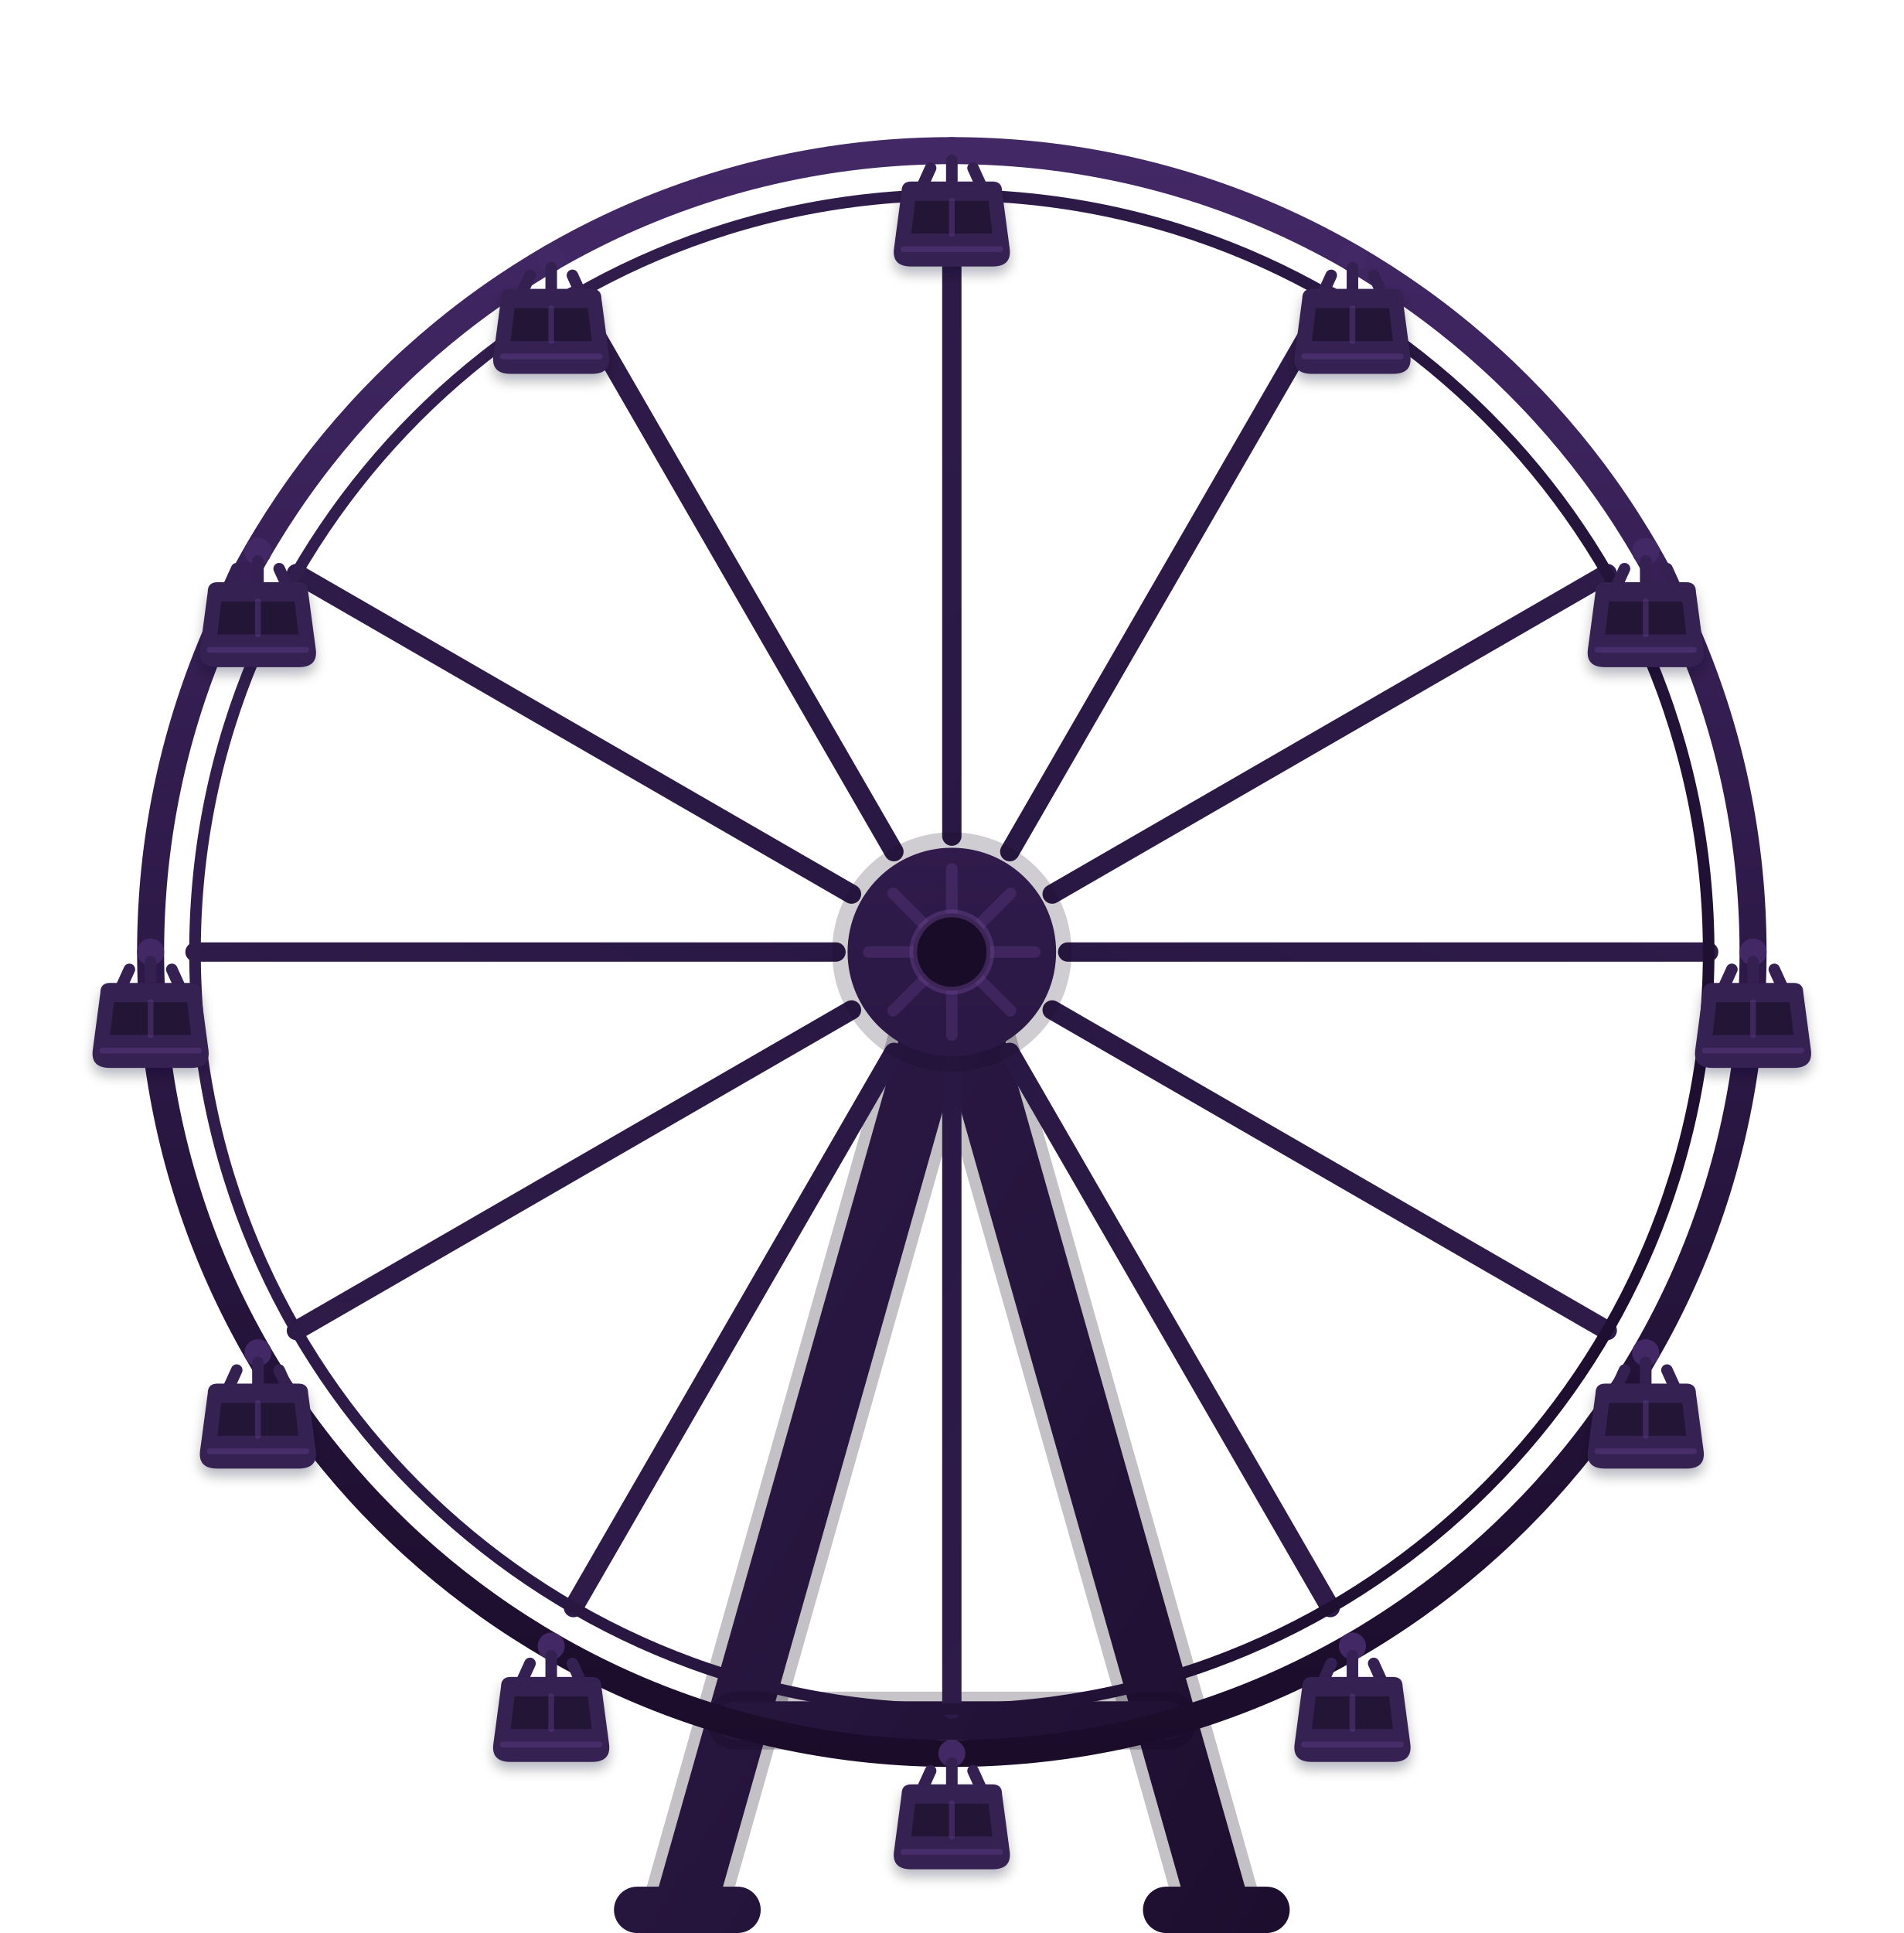
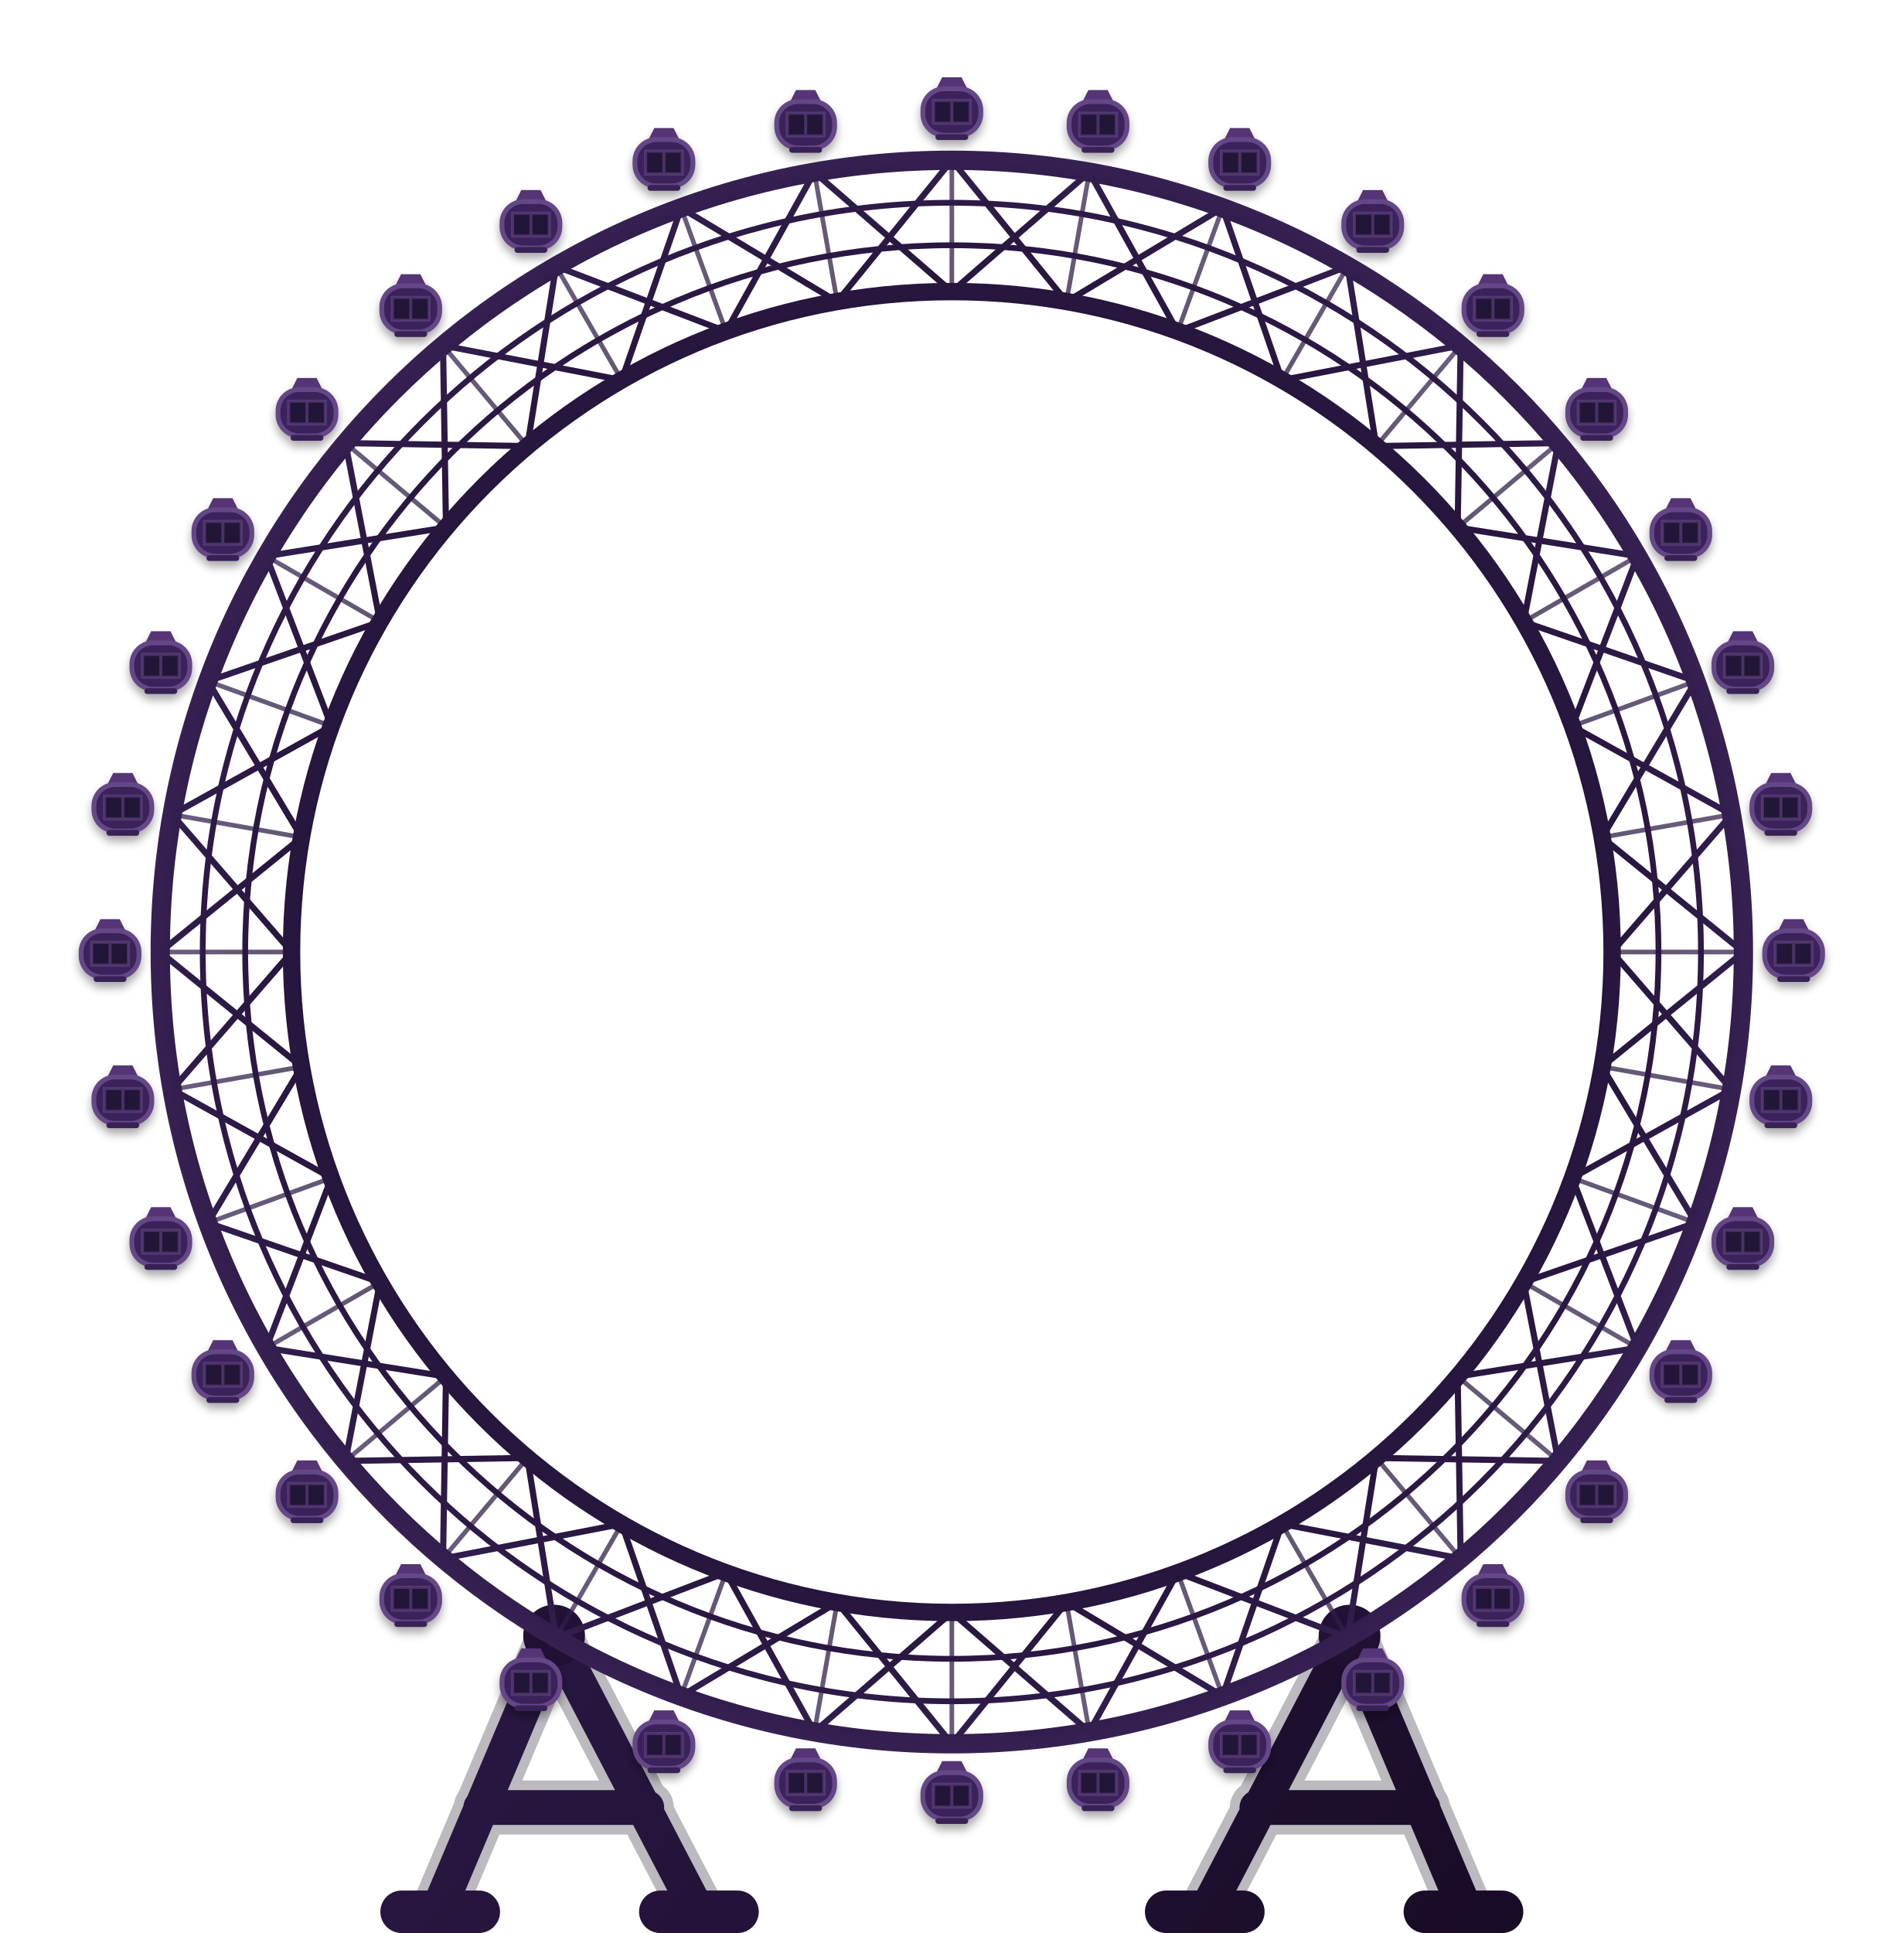
<svg xmlns="http://www.w3.org/2000/svg" width="493" height="500.494" viewBox="0 0 493 500.494" fill="none" preserveAspectRatio="xMidYMid meet">
  <style>
    #ferris-wheel-rotor,
    .ferris-wheel-carriage {
      animation-duration: 72s;
      animation-iteration-count: infinite;
      animation-timing-function: linear;
      will-change: transform;
    }

    #ferris-wheel-rotor {
      animation-name: ferris-wheel-turn;
      transform-box: view-box;
      transform-origin: 246.5px 246.5px;
    }

    .ferris-wheel-carriage {
      animation-name: ferris-wheel-level-carriage;
      transform-origin: 0 0;
    }

    @keyframes ferris-wheel-turn {
      to {
        transform: rotate(360deg);
      }
    }

    @keyframes ferris-wheel-level-carriage {
      to {
        transform: rotate(-360deg);
      }
    }

    @media (prefers-reduced-motion: reduce) {
      #ferris-wheel-rotor,
      .ferris-wheel-carriage {
        animation: none;
      }
    }
  </style>
  <defs>
-     <linearGradient id="ferris-wheel-gradient" x1="20" y1="110" x2="473" y2="390" gradientUnits="userSpaceOnUse">
-       <stop stop-color="#352052" />
-       <stop offset="0.52" stop-color="#291742" />
-       <stop offset="1" stop-color="#190B27" />
+     <linearGradient id="ferris-wheel-gradient" x1="24" y1="90" x2="469" y2="416" gradientUnits="userSpaceOnUse">
+       <stop stop-color="#3B245A" />
+       <stop offset="0.5" stop-color="#291742" />
+       <stop offset="1" stop-color="#180B26" />
    </linearGradient>
-     <linearGradient id="ferris-wheel-highlight" x1="246.5" y1="38" x2="246.5" y2="455" gradientUnits="userSpaceOnUse">
-       <stop stop-color="#432866" />
-       <stop offset="0.55" stop-color="#2B1845" />
-       <stop offset="1" stop-color="#1B0C2A" />
+     <linearGradient id="ferris-wheel-highlight" x1="246.5" y1="25" x2="246.5" y2="468" gradientUnits="userSpaceOnUse">
+       <stop stop-color="#543574" />
+       <stop offset="0.52" stop-color="#33204F" />
+       <stop offset="1" stop-color="#1D0D2D" />
    </linearGradient>
-     <filter id="ferris-wheel-soft-shadow" x="-30%" y="-30%" width="160%" height="170%" color-interpolation-filters="sRGB">
-       <feDropShadow dx="0" dy="2" stdDeviation="1.6" flood-color="#0B0412" flood-opacity="0.28" />
+     <radialGradient id="ferris-wheel-ring-gradient" cx="246.5" cy="246.5" r="224" gradientUnits="userSpaceOnUse">
+       <stop offset="0.7" stop-color="#231338" />
+       <stop offset="0.88" stop-color="#2E1B48" />
+       <stop offset="1" stop-color="#432A63" />
+     </radialGradient>
+     <filter id="ferris-wheel-soft-shadow" x="-40%" y="-50%" width="180%" height="210%" color-interpolation-filters="sRGB">
+       <feDropShadow dx="0" dy="1.5" stdDeviation="1.2" flood-color="#0A0311" flood-opacity="0.34" />
    </filter>
-     <line id="ferris-wheel-spoke" x1="246.5" y1="216.5" x2="246.5" y2="50.5" />
-     <g id="ferris-wheel-carriage-shape">
-       <circle cy="0" r="3.5" fill="url(#ferris-wheel-highlight)" />
-       <path d="M0 2.5V9.5M-8 10L-5.5 4.5M8 10L5.5 4.5" stroke="url(#ferris-wheel-gradient)" stroke-width="3" stroke-linecap="round" />
-       <path d="M-13 10.5Q-13 8 -10.5 8H10.5Q13 8 13 10.5L15 25.5Q15.5 30 10.5 30H-10.5Q-15.5 30 -15 25.5Z" fill="url(#ferris-wheel-gradient)" filter="url(#ferris-wheel-soft-shadow)" />
-       <path d="M-9.5 13H9.5L10.5 21.5H-10.5L-9.5 13Z" fill="#0E0718" fill-opacity="0.48" />
-       <path d="M0 13V21.5M-12.5 25.5H12.5" stroke="#5A397D" stroke-opacity="0.52" stroke-width="1.5" stroke-linecap="round" />
+     <g id="ferris-wheel-truss-bay">
+       <path d="M246.5 41.5L216.806 78.098M246.5 41.5L276.194 78.098" />
+       <path d="M246.5 41.5V75.5" stroke-width="1.2" stroke-opacity="0.72" />
+     </g>
+     <g id="ferris-wheel-carriage-shape" filter="url(#ferris-wheel-soft-shadow)">
+       <path d="M-2.5 -8.5H2.5L4 -5.5H-4L-2.5 -8.5Z" fill="url(#ferris-wheel-highlight)" />
+       <rect x="-7.5" y="-5.5" width="15" height="12" rx="5.5" fill="url(#ferris-wheel-gradient)" stroke="#654687" stroke-width="1.25" />
+       <path d="M-4.75 -2.5H4.75V3.4H-4.75V-2.5ZM0 -2.5V3.4" fill="#0E0718" fill-opacity="0.5" stroke="#725095" stroke-opacity="0.48" stroke-width="0.8" />
+       <path d="M-3.5 7H3.5" stroke="#392254" stroke-width="1.5" stroke-linecap="round" />
    </g>
  </defs>
-   <g id="ferris-wheel-a-frame" fill="none" stroke-linecap="round" stroke-linejoin="round">
-     <path d="M246.5 250L177.5 493.5M246.5 250L315.5 493.5" stroke="#12081E" stroke-opacity="0.25" stroke-width="22" />
-     <path d="M246.5 250L177.5 493.5M246.5 250L315.5 493.5" stroke="url(#ferris-wheel-gradient)" stroke-width="16" />
-     <path d="M190.5 445.5H302.5" stroke="#12081E" stroke-opacity="0.24" stroke-width="15" />
-     <path d="M190.5 445.5H302.5" stroke="url(#ferris-wheel-gradient)" stroke-width="10" />
-     <path d="M165 494.5H191M302 494.5H328" stroke="url(#ferris-wheel-gradient)" stroke-width="12" />
+   <g id="ferris-wheel-supports" fill="none" stroke-linecap="round" stroke-linejoin="round">
+     <g id="ferris-wheel-left-support">
+       <path d="M143.5 423.5L113.5 494.5M143.5 423.5L180.5 494.5M124.5 468H167.5" stroke="#10071A" stroke-opacity="0.28" stroke-width="14" />
+       <path d="M143.5 423.5L113.5 494.5M143.5 423.5L180.5 494.5M124.5 468H167.5" stroke="url(#ferris-wheel-gradient)" stroke-width="9" />
+       <path d="M104 495H124M171 495H191" stroke="url(#ferris-wheel-gradient)" stroke-width="11" />
+       <circle cx="143.5" cy="423.5" r="8" fill="url(#ferris-wheel-highlight)" stroke="none" />
+     </g>
+     <g id="ferris-wheel-right-support">
+       <path d="M349.5 423.5L312.5 494.5M349.5 423.5L379.5 494.5M325.5 468H368.5" stroke="#10071A" stroke-opacity="0.28" stroke-width="14" />
+       <path d="M349.5 423.5L312.5 494.5M349.5 423.5L379.5 494.5M325.5 468H368.5" stroke="url(#ferris-wheel-gradient)" stroke-width="9" />
+       <path d="M302 495H322M369 495H389" stroke="url(#ferris-wheel-gradient)" stroke-width="11" />
+       <circle cx="349.5" cy="423.5" r="8" fill="url(#ferris-wheel-highlight)" stroke="none" />
+     </g>
  </g>
  <g id="ferris-wheel-rotor">
-     <g id="ferris-wheel-spokes" stroke="url(#ferris-wheel-gradient)" stroke-width="5" stroke-linecap="round">
-       <use href="#ferris-wheel-spoke" />
-       <use href="#ferris-wheel-spoke" transform="rotate(30 246.5 246.5)" />
-       <use href="#ferris-wheel-spoke" transform="rotate(60 246.5 246.5)" />
-       <use href="#ferris-wheel-spoke" transform="rotate(90 246.5 246.5)" />
-       <use href="#ferris-wheel-spoke" transform="rotate(120 246.5 246.5)" />
-       <use href="#ferris-wheel-spoke" transform="rotate(150 246.5 246.5)" />
-       <use href="#ferris-wheel-spoke" transform="rotate(180 246.5 246.5)" />
-       <use href="#ferris-wheel-spoke" transform="rotate(210 246.5 246.5)" />
-       <use href="#ferris-wheel-spoke" transform="rotate(240 246.5 246.5)" />
-       <use href="#ferris-wheel-spoke" transform="rotate(270 246.5 246.5)" />
-       <use href="#ferris-wheel-spoke" transform="rotate(300 246.5 246.5)" />
-       <use href="#ferris-wheel-spoke" transform="rotate(330 246.5 246.5)" />
-     </g>
-     <circle id="ferris-wheel-inner-rim" cx="246.5" cy="246.5" r="196" stroke="url(#ferris-wheel-gradient)" stroke-width="3" />
-     <circle id="ferris-wheel-outer-rim" cx="246.5" cy="246.5" r="207.5" stroke="url(#ferris-wheel-highlight)" stroke-width="7" />
+     <g id="ferris-wheel-truss" stroke="url(#ferris-wheel-ring-gradient)" stroke-width="1.6" stroke-linecap="round" stroke-linejoin="round">
+       <use href="#ferris-wheel-truss-bay" />
+       <use href="#ferris-wheel-truss-bay" transform="rotate(10 246.5 246.5)" />
+       <use href="#ferris-wheel-truss-bay" transform="rotate(20 246.5 246.5)" />
+       <use href="#ferris-wheel-truss-bay" transform="rotate(30 246.5 246.5)" />
+       <use href="#ferris-wheel-truss-bay" transform="rotate(40 246.5 246.5)" />
+       <use href="#ferris-wheel-truss-bay" transform="rotate(50 246.5 246.5)" />
+       <use href="#ferris-wheel-truss-bay" transform="rotate(60 246.5 246.5)" />
+       <use href="#ferris-wheel-truss-bay" transform="rotate(70 246.5 246.5)" />
+       <use href="#ferris-wheel-truss-bay" transform="rotate(80 246.5 246.5)" />
+       <use href="#ferris-wheel-truss-bay" transform="rotate(90 246.5 246.5)" />
+       <use href="#ferris-wheel-truss-bay" transform="rotate(100 246.5 246.5)" />
+       <use href="#ferris-wheel-truss-bay" transform="rotate(110 246.5 246.5)" />
+       <use href="#ferris-wheel-truss-bay" transform="rotate(120 246.5 246.5)" />
+       <use href="#ferris-wheel-truss-bay" transform="rotate(130 246.5 246.5)" />
+       <use href="#ferris-wheel-truss-bay" transform="rotate(140 246.5 246.5)" />
+       <use href="#ferris-wheel-truss-bay" transform="rotate(150 246.5 246.5)" />
+       <use href="#ferris-wheel-truss-bay" transform="rotate(160 246.5 246.5)" />
+       <use href="#ferris-wheel-truss-bay" transform="rotate(170 246.5 246.5)" />
+       <use href="#ferris-wheel-truss-bay" transform="rotate(180 246.5 246.5)" />
+       <use href="#ferris-wheel-truss-bay" transform="rotate(190 246.5 246.5)" />
+       <use href="#ferris-wheel-truss-bay" transform="rotate(200 246.5 246.5)" />
+       <use href="#ferris-wheel-truss-bay" transform="rotate(210 246.5 246.5)" />
+       <use href="#ferris-wheel-truss-bay" transform="rotate(220 246.5 246.5)" />
+       <use href="#ferris-wheel-truss-bay" transform="rotate(230 246.5 246.5)" />
+       <use href="#ferris-wheel-truss-bay" transform="rotate(240 246.5 246.5)" />
+       <use href="#ferris-wheel-truss-bay" transform="rotate(250 246.5 246.5)" />
+       <use href="#ferris-wheel-truss-bay" transform="rotate(260 246.5 246.5)" />
+       <use href="#ferris-wheel-truss-bay" transform="rotate(270 246.5 246.5)" />
+       <use href="#ferris-wheel-truss-bay" transform="rotate(280 246.5 246.5)" />
+       <use href="#ferris-wheel-truss-bay" transform="rotate(290 246.5 246.5)" />
+       <use href="#ferris-wheel-truss-bay" transform="rotate(300 246.5 246.5)" />
+       <use href="#ferris-wheel-truss-bay" transform="rotate(310 246.5 246.5)" />
+       <use href="#ferris-wheel-truss-bay" transform="rotate(320 246.5 246.5)" />
+       <use href="#ferris-wheel-truss-bay" transform="rotate(330 246.5 246.5)" />
+       <use href="#ferris-wheel-truss-bay" transform="rotate(340 246.5 246.5)" />
+       <use href="#ferris-wheel-truss-bay" transform="rotate(350 246.5 246.5)" />
+     </g>
+     <g id="ferris-wheel-rings">
+       <circle cx="246.5" cy="246.5" r="205" stroke="url(#ferris-wheel-ring-gradient)" stroke-width="5" />
+       <circle cx="246.5" cy="246.5" r="194" stroke="url(#ferris-wheel-ring-gradient)" stroke-width="1.5" />
+       <circle cx="246.5" cy="246.5" r="183" stroke="url(#ferris-wheel-ring-gradient)" stroke-width="1.5" />
+       <circle cx="246.5" cy="246.5" r="171" stroke="url(#ferris-wheel-ring-gradient)" stroke-width="4.5" />
+     </g>
    <g id="ferris-wheel-carriages">
-       <g transform="translate(246.5 39)">
-         <g class="ferris-wheel-carriage">
-           <use href="#ferris-wheel-carriage-shape" />
-         </g>
-       </g>
-       <g transform="translate(350.25 66.8)">
-         <g class="ferris-wheel-carriage">
-           <use href="#ferris-wheel-carriage-shape" />
-         </g>
-       </g>
-       <g transform="translate(426.2 142.75)">
-         <g class="ferris-wheel-carriage">
-           <use href="#ferris-wheel-carriage-shape" />
-         </g>
-       </g>
-       <g transform="translate(454 246.5)">
-         <g class="ferris-wheel-carriage">
-           <use href="#ferris-wheel-carriage-shape" />
-         </g>
-       </g>
-       <g transform="translate(426.2 350.25)">
-         <g class="ferris-wheel-carriage">
-           <use href="#ferris-wheel-carriage-shape" />
-         </g>
-       </g>
-       <g transform="translate(350.25 426.2)">
-         <g class="ferris-wheel-carriage">
-           <use href="#ferris-wheel-carriage-shape" />
-         </g>
-       </g>
-       <g transform="translate(246.5 454)">
-         <g class="ferris-wheel-carriage">
-           <use href="#ferris-wheel-carriage-shape" />
-         </g>
-       </g>
-       <g transform="translate(142.75 426.2)">
-         <g class="ferris-wheel-carriage">
-           <use href="#ferris-wheel-carriage-shape" />
-         </g>
-       </g>
-       <g transform="translate(66.8 350.25)">
-         <g class="ferris-wheel-carriage">
-           <use href="#ferris-wheel-carriage-shape" />
-         </g>
-       </g>
-       <g transform="translate(39 246.5)">
-         <g class="ferris-wheel-carriage">
-           <use href="#ferris-wheel-carriage-shape" />
-         </g>
-       </g>
-       <g transform="translate(66.8 142.75)">
-         <g class="ferris-wheel-carriage">
-           <use href="#ferris-wheel-carriage-shape" />
-         </g>
-       </g>
-       <g transform="translate(142.75 66.8)">
-         <g class="ferris-wheel-carriage">
-           <use href="#ferris-wheel-carriage-shape" />
-         </g>
-       </g>
-     </g>
-     <g id="ferris-wheel-hub">
-       <circle cx="246.5" cy="246.5" r="31" fill="#130920" fill-opacity="0.2" />
-       <circle cx="246.5" cy="246.5" r="27" fill="url(#ferris-wheel-highlight)" />
-       <path d="M246.5 225V268M225 246.5H268M231.3 231.3L261.7 261.7M261.7 231.3L231.3 261.7" stroke="#65408A" stroke-opacity="0.34" stroke-width="3" stroke-linecap="round" />
-       <circle cx="246.5" cy="246.5" r="10" fill="#190C29" stroke="#6A448E" stroke-opacity="0.45" stroke-width="2" />
+       <g transform="translate(246.5 28.5)">
+         <g class="ferris-wheel-carriage">
+           <use href="#ferris-wheel-carriage-shape" />
+         </g>
+       </g>
+       <g transform="translate(284.36 31.81)">
+         <g class="ferris-wheel-carriage">
+           <use href="#ferris-wheel-carriage-shape" />
+         </g>
+       </g>
+       <g transform="translate(321.06 41.65)">
+         <g class="ferris-wheel-carriage">
+           <use href="#ferris-wheel-carriage-shape" />
+         </g>
+       </g>
+       <g transform="translate(355.5 57.71)">
+         <g class="ferris-wheel-carriage">
+           <use href="#ferris-wheel-carriage-shape" />
+         </g>
+       </g>
+       <g transform="translate(386.63 79.5)">
+         <g class="ferris-wheel-carriage">
+           <use href="#ferris-wheel-carriage-shape" />
+         </g>
+       </g>
+       <g transform="translate(413.5 106.37)">
+         <g class="ferris-wheel-carriage">
+           <use href="#ferris-wheel-carriage-shape" />
+         </g>
+       </g>
+       <g transform="translate(435.29 137.5)">
+         <g class="ferris-wheel-carriage">
+           <use href="#ferris-wheel-carriage-shape" />
+         </g>
+       </g>
+       <g transform="translate(451.35 171.94)">
+         <g class="ferris-wheel-carriage">
+           <use href="#ferris-wheel-carriage-shape" />
+         </g>
+       </g>
+       <g transform="translate(461.19 208.64)">
+         <g class="ferris-wheel-carriage">
+           <use href="#ferris-wheel-carriage-shape" />
+         </g>
+       </g>
+       <g transform="translate(464.5 246.5)">
+         <g class="ferris-wheel-carriage">
+           <use href="#ferris-wheel-carriage-shape" />
+         </g>
+       </g>
+       <g transform="translate(461.19 284.36)">
+         <g class="ferris-wheel-carriage">
+           <use href="#ferris-wheel-carriage-shape" />
+         </g>
+       </g>
+       <g transform="translate(451.35 321.06)">
+         <g class="ferris-wheel-carriage">
+           <use href="#ferris-wheel-carriage-shape" />
+         </g>
+       </g>
+       <g transform="translate(435.29 355.5)">
+         <g class="ferris-wheel-carriage">
+           <use href="#ferris-wheel-carriage-shape" />
+         </g>
+       </g>
+       <g transform="translate(413.5 386.63)">
+         <g class="ferris-wheel-carriage">
+           <use href="#ferris-wheel-carriage-shape" />
+         </g>
+       </g>
+       <g transform="translate(386.63 413.5)">
+         <g class="ferris-wheel-carriage">
+           <use href="#ferris-wheel-carriage-shape" />
+         </g>
+       </g>
+       <g transform="translate(355.5 435.29)">
+         <g class="ferris-wheel-carriage">
+           <use href="#ferris-wheel-carriage-shape" />
+         </g>
+       </g>
+       <g transform="translate(321.06 451.35)">
+         <g class="ferris-wheel-carriage">
+           <use href="#ferris-wheel-carriage-shape" />
+         </g>
+       </g>
+       <g transform="translate(284.36 461.19)">
+         <g class="ferris-wheel-carriage">
+           <use href="#ferris-wheel-carriage-shape" />
+         </g>
+       </g>
+       <g transform="translate(246.5 464.5)">
+         <g class="ferris-wheel-carriage">
+           <use href="#ferris-wheel-carriage-shape" />
+         </g>
+       </g>
+       <g transform="translate(208.64 461.19)">
+         <g class="ferris-wheel-carriage">
+           <use href="#ferris-wheel-carriage-shape" />
+         </g>
+       </g>
+       <g transform="translate(171.94 451.35)">
+         <g class="ferris-wheel-carriage">
+           <use href="#ferris-wheel-carriage-shape" />
+         </g>
+       </g>
+       <g transform="translate(137.5 435.29)">
+         <g class="ferris-wheel-carriage">
+           <use href="#ferris-wheel-carriage-shape" />
+         </g>
+       </g>
+       <g transform="translate(106.37 413.5)">
+         <g class="ferris-wheel-carriage">
+           <use href="#ferris-wheel-carriage-shape" />
+         </g>
+       </g>
+       <g transform="translate(79.5 386.63)">
+         <g class="ferris-wheel-carriage">
+           <use href="#ferris-wheel-carriage-shape" />
+         </g>
+       </g>
+       <g transform="translate(57.71 355.5)">
+         <g class="ferris-wheel-carriage">
+           <use href="#ferris-wheel-carriage-shape" />
+         </g>
+       </g>
+       <g transform="translate(41.65 321.06)">
+         <g class="ferris-wheel-carriage">
+           <use href="#ferris-wheel-carriage-shape" />
+         </g>
+       </g>
+       <g transform="translate(31.81 284.36)">
+         <g class="ferris-wheel-carriage">
+           <use href="#ferris-wheel-carriage-shape" />
+         </g>
+       </g>
+       <g transform="translate(28.5 246.5)">
+         <g class="ferris-wheel-carriage">
+           <use href="#ferris-wheel-carriage-shape" />
+         </g>
+       </g>
+       <g transform="translate(31.81 208.64)">
+         <g class="ferris-wheel-carriage">
+           <use href="#ferris-wheel-carriage-shape" />
+         </g>
+       </g>
+       <g transform="translate(41.65 171.94)">
+         <g class="ferris-wheel-carriage">
+           <use href="#ferris-wheel-carriage-shape" />
+         </g>
+       </g>
+       <g transform="translate(57.71 137.5)">
+         <g class="ferris-wheel-carriage">
+           <use href="#ferris-wheel-carriage-shape" />
+         </g>
+       </g>
+       <g transform="translate(79.5 106.37)">
+         <g class="ferris-wheel-carriage">
+           <use href="#ferris-wheel-carriage-shape" />
+         </g>
+       </g>
+       <g transform="translate(106.37 79.5)">
+         <g class="ferris-wheel-carriage">
+           <use href="#ferris-wheel-carriage-shape" />
+         </g>
+       </g>
+       <g transform="translate(137.5 57.71)">
+         <g class="ferris-wheel-carriage">
+           <use href="#ferris-wheel-carriage-shape" />
+         </g>
+       </g>
+       <g transform="translate(171.94 41.65)">
+         <g class="ferris-wheel-carriage">
+           <use href="#ferris-wheel-carriage-shape" />
+         </g>
+       </g>
+       <g transform="translate(208.64 31.81)">
+         <g class="ferris-wheel-carriage">
+           <use href="#ferris-wheel-carriage-shape" />
+         </g>
+       </g>
    </g>
  </g>
</svg>
